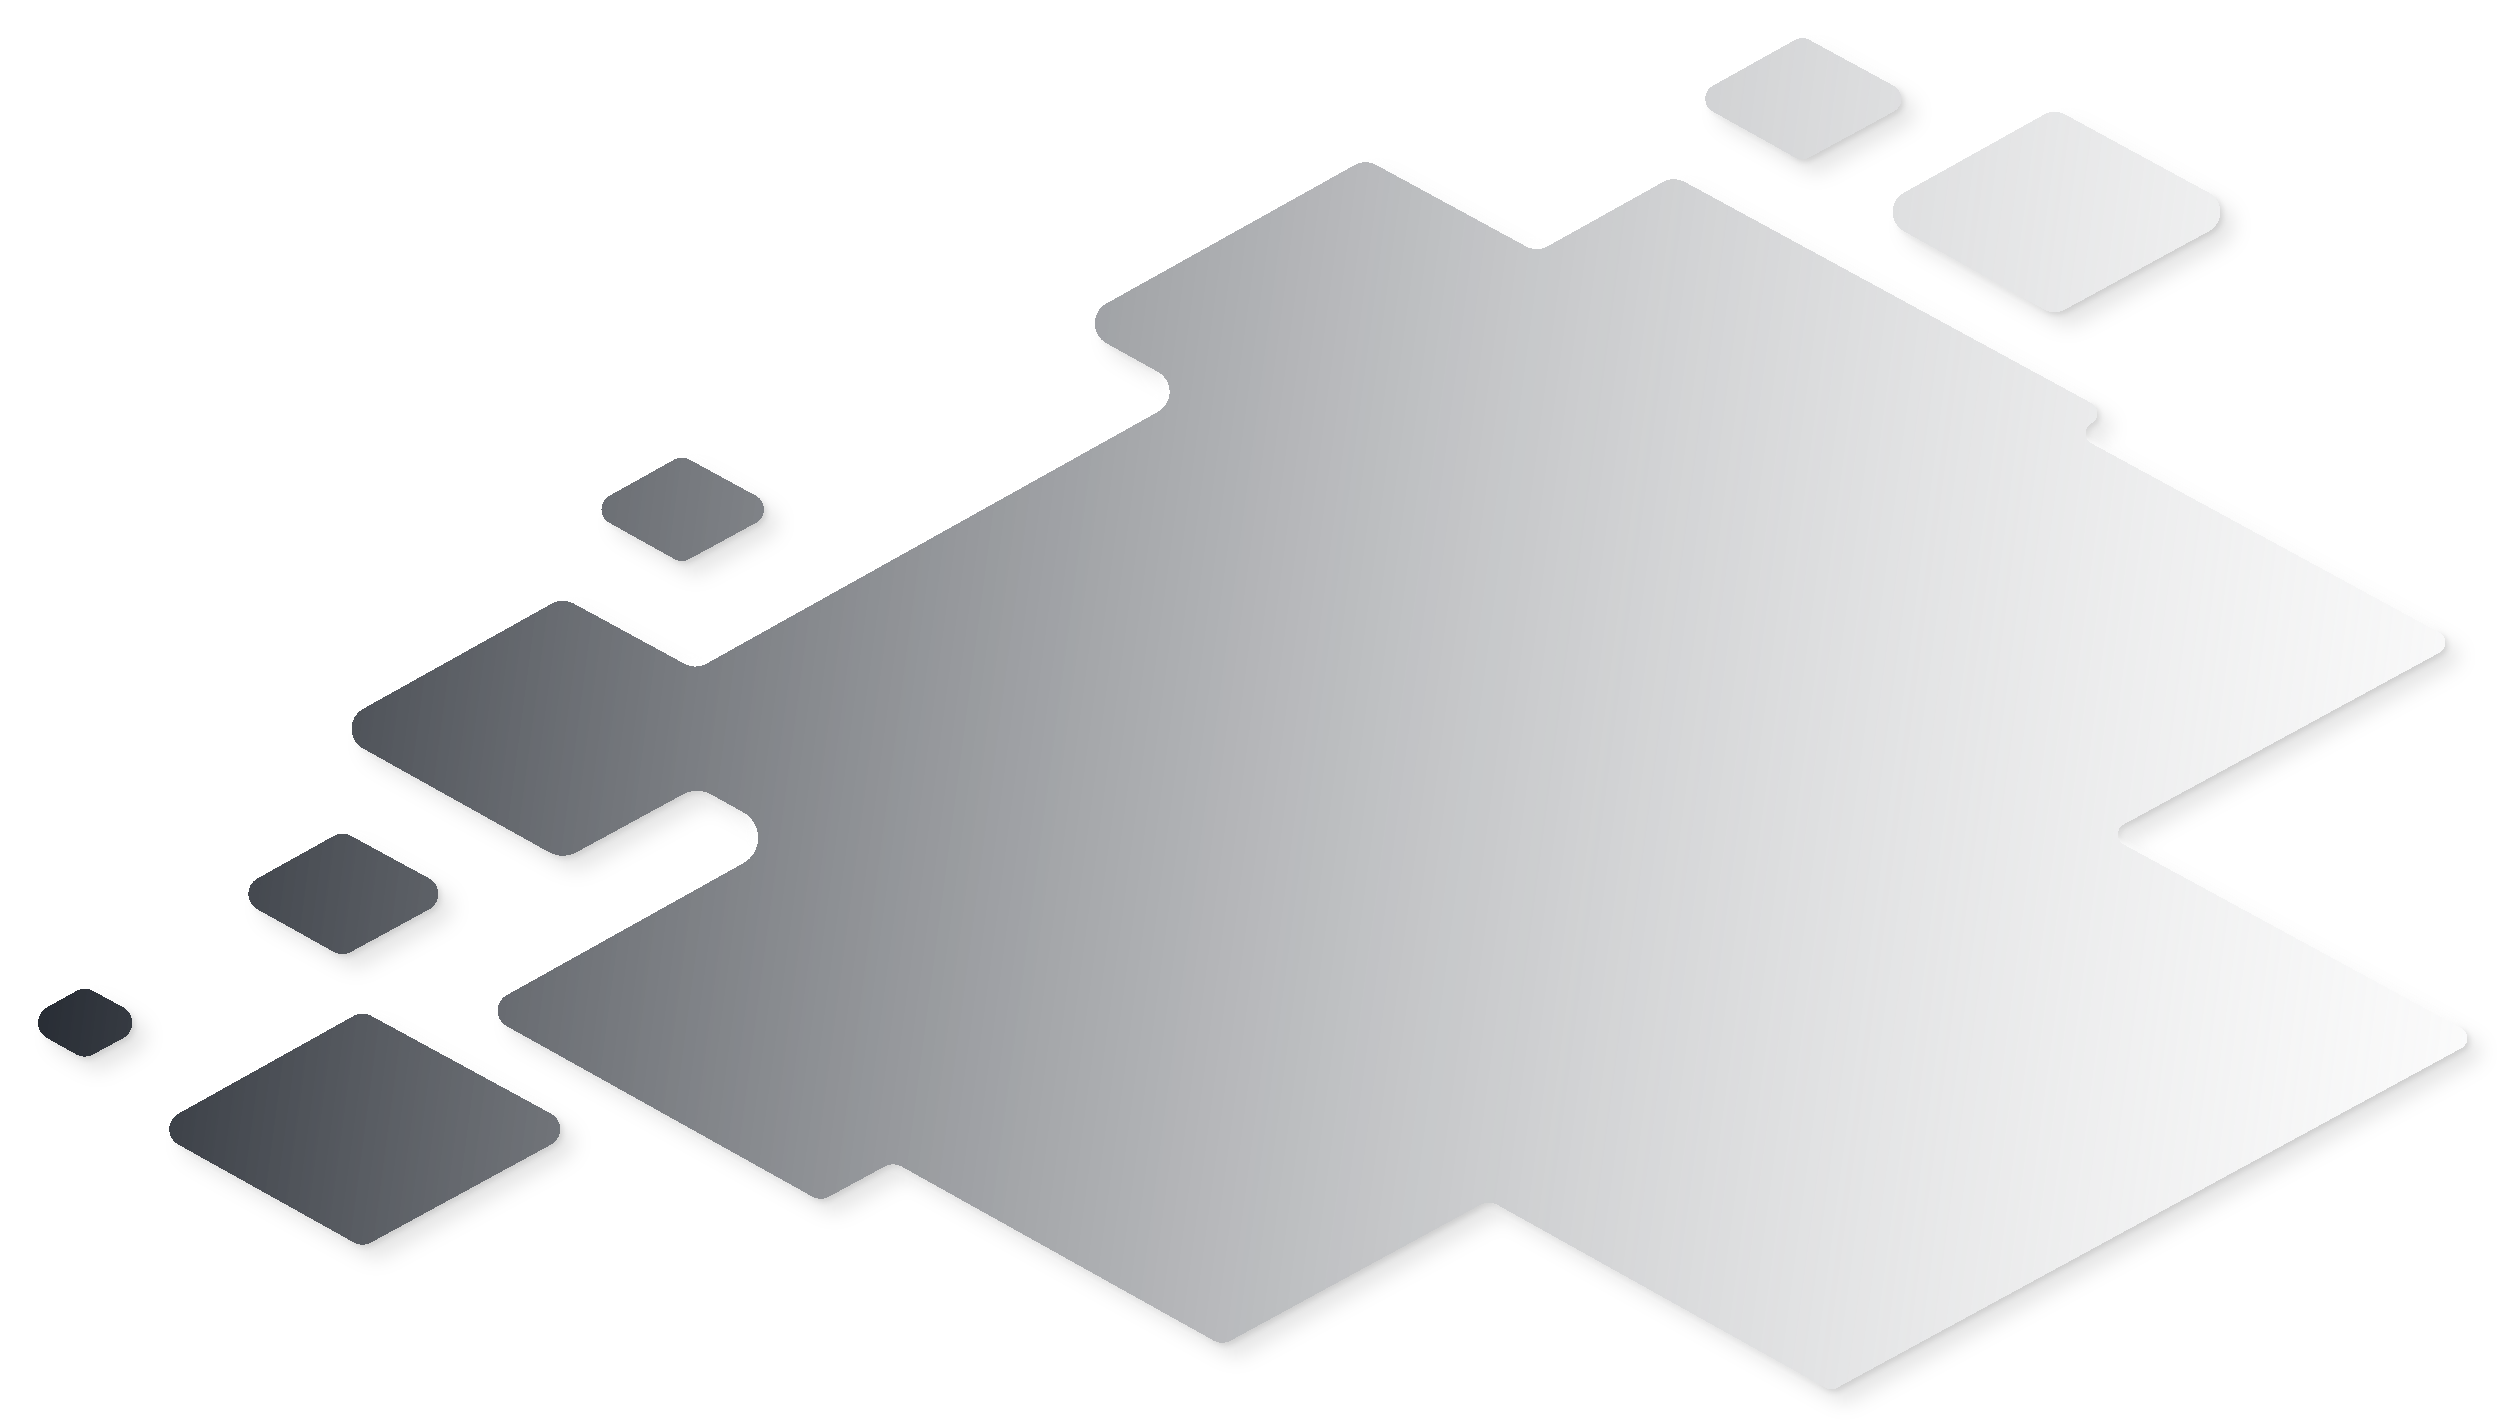
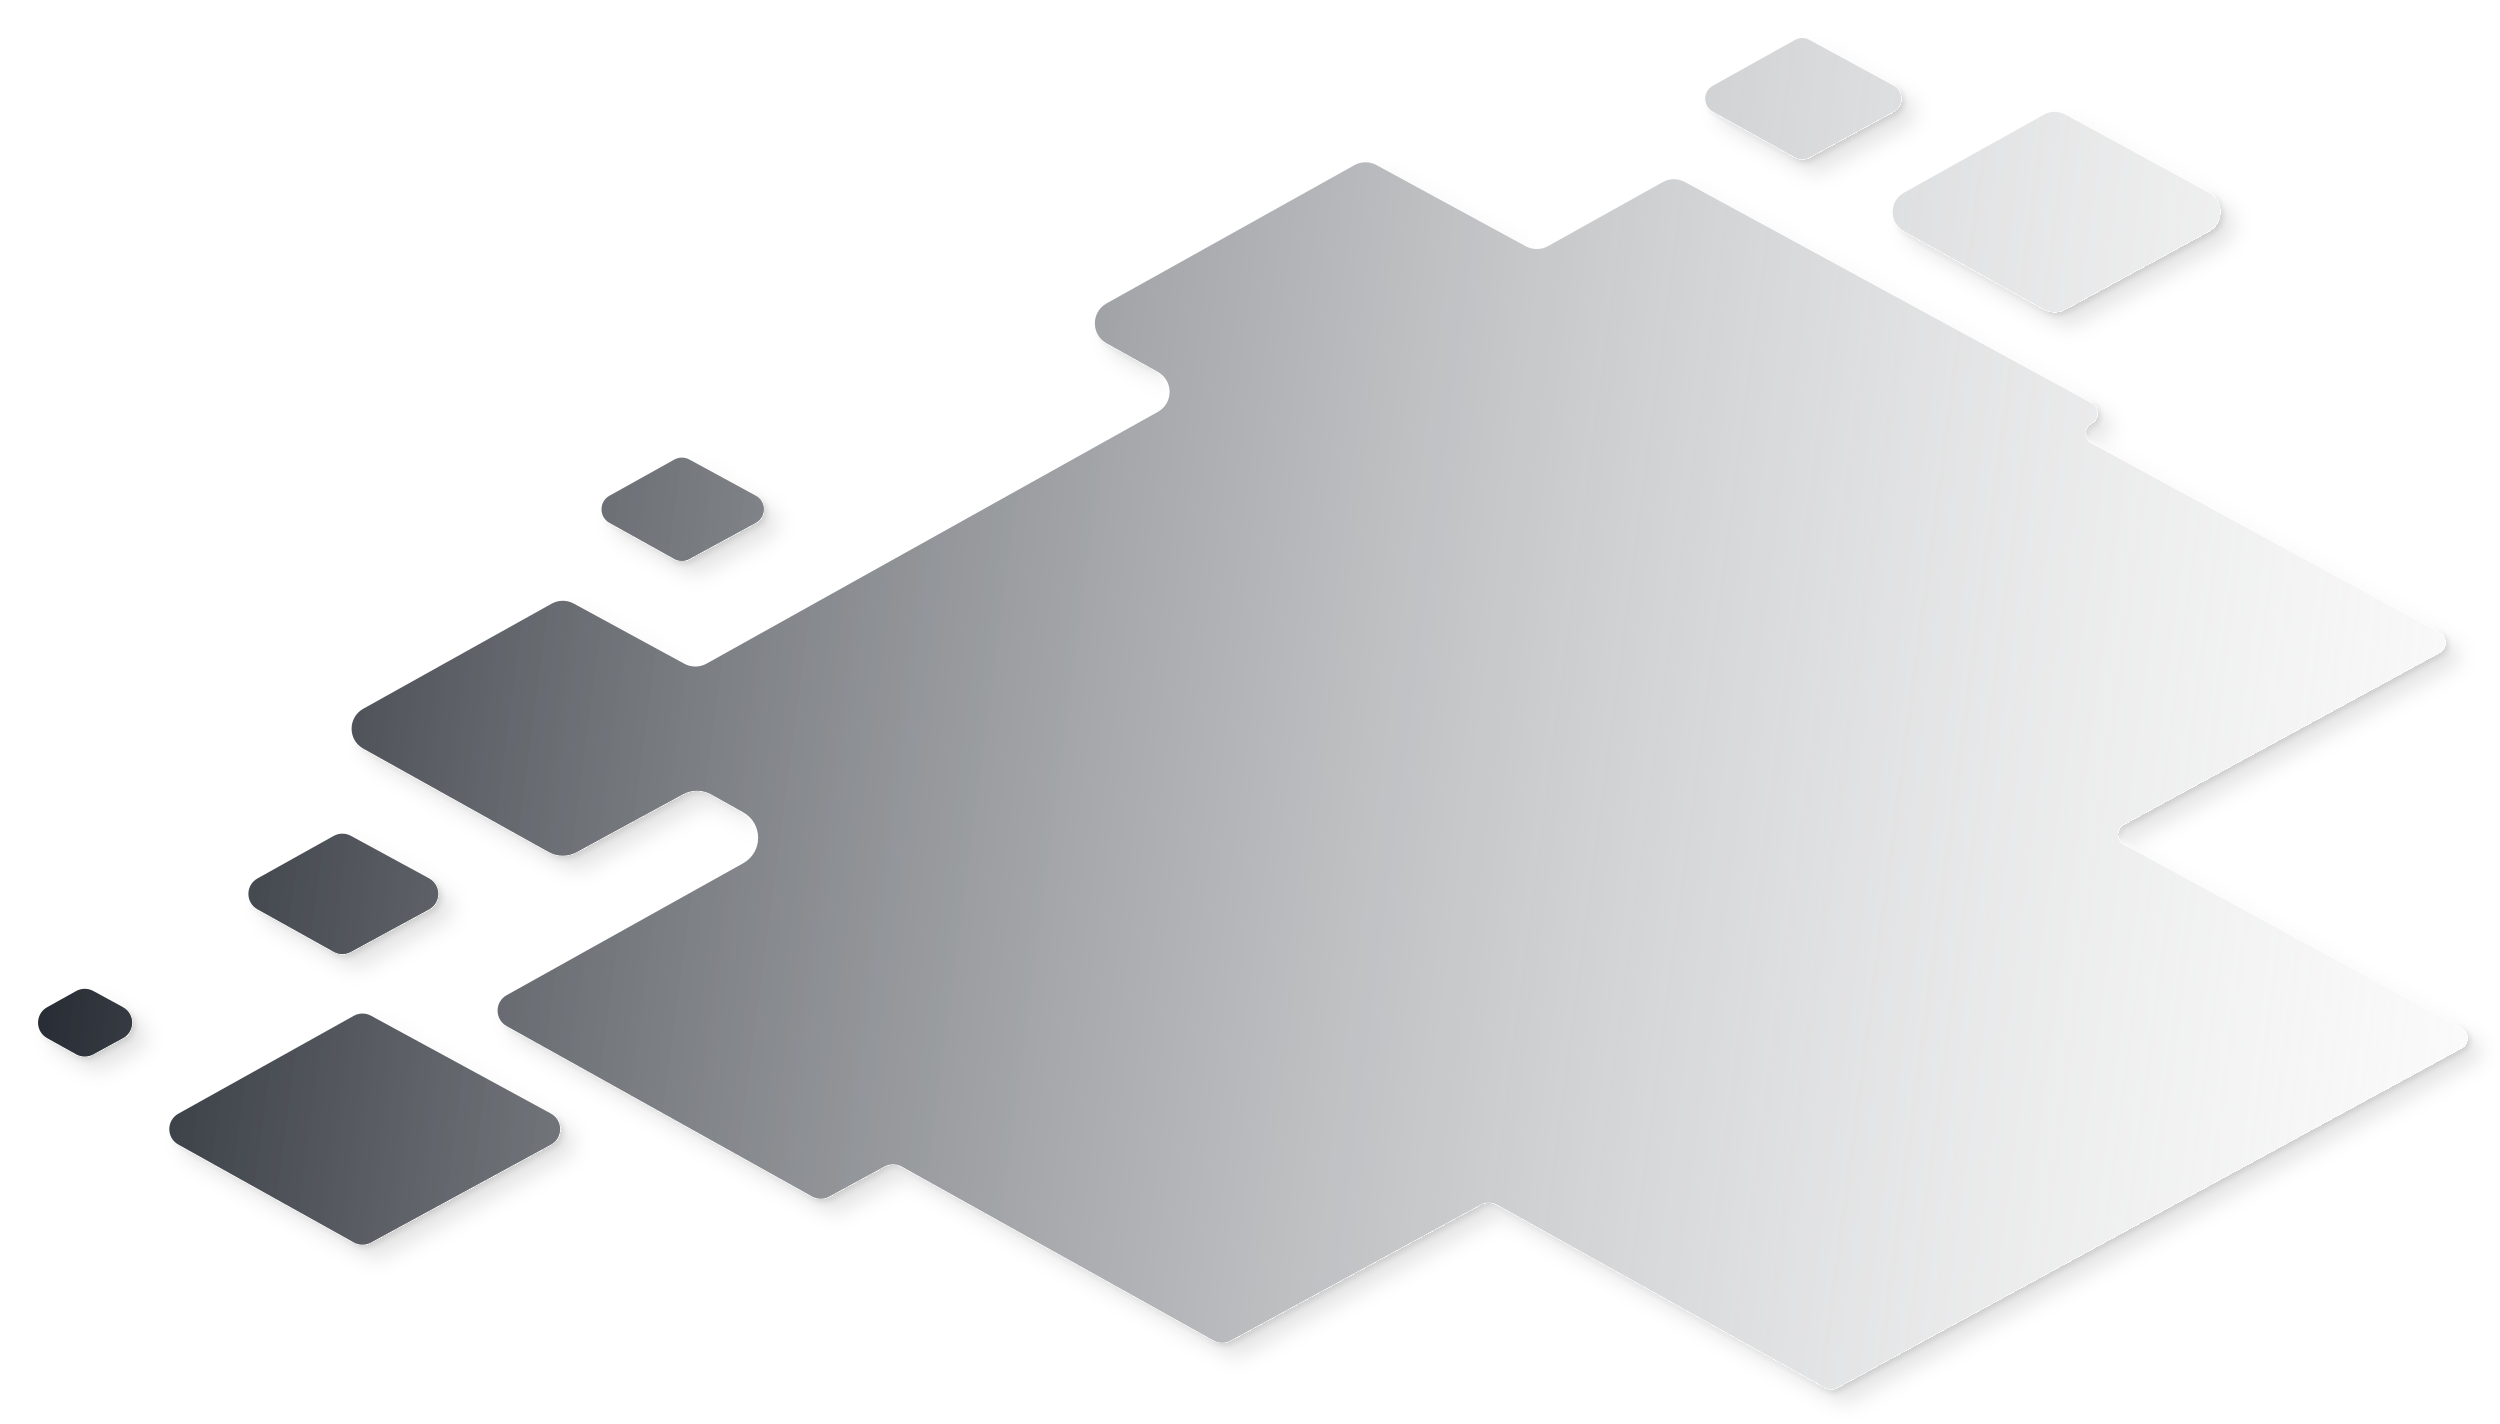
<svg xmlns="http://www.w3.org/2000/svg" width="920" height="524" viewBox="0 0 920 524" fill="none">
  <g filter="url(#filter0_dddd_1_22839)">
-     <path d="M498.418 60.781C500.942 59.383 504.01 59.359 506.546 60.744L561.514 90.634C564.05 92.007 567.118 91.994 569.642 90.584L611.902 67.016C614.426 65.606 617.494 65.581 620.03 66.967L769.665 148.348C772.597 149.944 772.597 154.162 769.665 155.758C766.733 157.354 766.733 161.572 769.665 163.168L897.71 232.808C900.642 234.403 900.642 238.623 897.71 240.219L781.554 303.388C778.622 304.984 778.622 309.202 781.554 310.798L905.789 378.372L905.802 378.347C908.734 379.943 908.734 384.162 905.802 385.758L675.9 510.797C674.626 511.489 673.092 511.478 671.83 510.772L551.071 443.409C549.117 442.32 546.741 442.308 544.774 443.372L452.879 493.352C450.912 494.416 448.536 494.404 446.581 493.315L331.835 429.306C329.88 428.217 327.505 428.205 325.538 429.268L305.149 440.353C303.182 441.417 300.807 441.405 298.853 440.316L186.457 377.617C181.991 375.13 181.991 368.709 186.457 366.223L273.491 317.677C280.827 313.582 280.827 303.028 273.491 298.934L261.713 292.364C258.496 290.583 254.587 290.559 251.358 292.315L212.239 313.594C209.01 315.363 205.101 315.339 201.885 313.545L133.705 275.515C127.94 272.31 127.94 264.021 133.705 260.805L202.998 222.156C205.522 220.746 208.59 220.721 211.126 222.106L251.865 244.264C254.401 245.649 257.469 245.637 259.993 244.226L426.094 151.576C431.859 148.359 431.859 140.083 426.094 136.866L407.228 126.35C401.462 123.146 401.462 114.857 407.228 111.641L498.418 60.781ZM130.214 373.81C132.169 372.722 134.544 372.709 136.511 373.773L202.735 409.787V409.799C207.276 412.261 207.276 418.78 202.735 421.255L136.511 457.268C134.544 458.332 132.169 458.32 130.214 457.231L65.647 421.218C61.181 418.731 61.181 412.311 65.647 409.824L130.214 373.81ZM28.014 364.701C29.968 363.612 32.343 363.6 34.31 364.664L45.247 370.614V370.627C49.787 373.089 49.787 379.609 45.247 382.083L34.31 388.033C32.343 389.097 29.968 389.085 28.014 387.996L17.35 382.046C12.883 379.559 12.883 373.138 17.35 370.651L28.014 364.701ZM122.816 307.607C124.771 306.519 127.146 306.506 129.113 307.57L157.89 323.22V323.232C162.43 325.694 162.43 332.214 157.89 334.688L129.113 350.339C127.146 351.402 124.771 351.39 122.816 350.302L94.758 334.651C90.292 332.165 90.292 325.743 94.758 323.257L122.816 307.607ZM248.142 169.121C249.861 168.168 251.94 168.155 253.672 169.096L278.13 182.395V182.383C282.126 184.548 282.126 190.276 278.13 192.453L253.672 205.753C251.952 206.693 249.861 206.681 248.142 205.728L224.289 192.429C220.367 190.251 220.367 184.61 224.289 182.42L248.142 169.121ZM752.157 42.185C754.594 40.837 757.551 40.812 760.001 42.148L812.814 70.875C818.468 73.943 818.468 82.072 812.814 85.152L760.001 113.879C757.551 115.215 754.594 115.203 752.157 113.842L700.654 85.115C695.099 82.01 695.099 74.017 700.654 70.912L752.157 42.185ZM660.558 14.685C662.191 13.782 664.183 13.769 665.828 14.66L696.844 31.522C700.642 33.588 700.641 39.044 696.844 41.11L665.828 57.974C664.183 58.877 662.191 58.864 660.558 57.948L630.321 41.086C626.586 38.995 626.586 33.626 630.321 31.548L660.558 14.685Z" fill="url(#paint0_linear_1_22839)" shape-rendering="crispEdges" />
+     <path d="M498.418 60.781C500.942 59.383 504.01 59.359 506.546 60.744L561.514 90.634C564.05 92.007 567.118 91.994 569.642 90.584L611.902 67.016C614.426 65.606 617.494 65.581 620.03 66.967L769.665 148.348C772.597 149.944 772.597 154.162 769.665 155.758C766.733 157.354 766.733 161.572 769.665 163.168L897.71 232.808C900.642 234.403 900.642 238.623 897.71 240.219L781.554 303.388C778.622 304.984 778.622 309.202 781.554 310.798L905.789 378.372L905.802 378.347C908.734 379.943 908.734 384.162 905.802 385.758L675.9 510.797C674.626 511.489 673.092 511.478 671.83 510.772L551.071 443.409C549.117 442.32 546.741 442.308 544.774 443.372L452.879 493.352C450.912 494.416 448.536 494.404 446.581 493.315L331.835 429.306C329.88 428.217 327.505 428.205 325.538 429.268L305.149 440.353C303.182 441.417 300.807 441.405 298.853 440.316L186.457 377.617C181.991 375.13 181.991 368.709 186.457 366.223L273.491 317.677C280.827 313.582 280.827 303.028 273.491 298.934L261.713 292.364C258.496 290.583 254.587 290.559 251.358 292.315L212.239 313.594C209.01 315.363 205.101 315.339 201.885 313.545L133.705 275.515C127.94 272.31 127.94 264.021 133.705 260.805L202.998 222.156C205.522 220.746 208.59 220.721 211.126 222.106L251.865 244.264C254.401 245.649 257.469 245.637 259.993 244.226L426.094 151.576C431.859 148.359 431.859 140.083 426.094 136.866L407.228 126.35C401.462 123.146 401.462 114.857 407.228 111.641L498.418 60.781ZM130.214 373.81C132.169 372.722 134.544 372.709 136.511 373.773L202.735 409.787V409.799C207.276 412.261 207.276 418.78 202.735 421.255L136.511 457.268C134.544 458.332 132.169 458.32 130.214 457.231L65.647 421.218C61.181 418.731 61.181 412.311 65.647 409.824L130.214 373.81ZM28.014 364.701C29.968 363.612 32.343 363.6 34.31 364.664L45.247 370.614V370.627C49.787 373.089 49.787 379.609 45.247 382.083L34.31 388.033C32.343 389.097 29.968 389.085 28.014 387.996L17.35 382.046C12.883 379.559 12.883 373.138 17.35 370.651L28.014 364.701ZM122.816 307.607C124.771 306.519 127.146 306.506 129.113 307.57L157.89 323.22V323.232C162.43 325.694 162.43 332.214 157.89 334.688L129.113 350.339C127.146 351.402 124.771 351.39 122.816 350.302L94.758 334.651C90.292 332.165 90.292 325.743 94.758 323.257L122.816 307.607ZM248.142 169.121C249.861 168.168 251.94 168.155 253.672 169.096L278.13 182.395V182.383C282.126 184.548 282.126 190.276 278.13 192.453L253.672 205.753C251.952 206.693 249.861 206.681 248.142 205.728L224.289 192.429C220.367 190.251 220.367 184.61 224.289 182.42L248.142 169.121ZM752.157 42.185C754.594 40.837 757.551 40.812 760.001 42.148L812.814 70.875C818.468 73.943 818.468 82.072 812.814 85.152L760.001 113.879C757.551 115.215 754.594 115.203 752.157 113.842L700.654 85.115C695.099 82.01 695.099 74.017 700.654 70.912L752.157 42.185ZM660.558 14.685C662.191 13.782 664.183 13.769 665.828 14.66L696.844 31.522C700.642 33.588 700.641 39.044 696.844 41.11L665.828 57.974C664.183 58.877 662.191 58.864 660.558 57.948L630.321 41.086C626.586 38.995 626.586 33.626 630.321 31.548L660.558 14.685Z" fill="url(#paint0_linear_1_22839)" />
  </g>
  <defs>
    <filter id="filter0_dddd_1_22839" x="0" y="0" width="920.001" height="523.309" filterUnits="userSpaceOnUse" color-interpolation-filters="sRGB">
      <feFlood flood-opacity="0" result="BackgroundImageFix" />
      <feColorMatrix in="SourceAlpha" type="matrix" values="0 0 0 0 0 0 0 0 0 0 0 0 0 0 0 0 0 0 127 0" result="hardAlpha" />
      <feOffset dx="5" dy="5" />
      <feGaussianBlur stdDeviation="3.5" />
      <feComposite in2="hardAlpha" operator="out" />
      <feColorMatrix type="matrix" values="0 0 0 0 0 0 0 0 0 0 0 0 0 0 0 0 0 0 0.1 0" />
      <feBlend mode="normal" in2="BackgroundImageFix" result="effect1_dropShadow_1_22839" />
      <feColorMatrix in="SourceAlpha" type="matrix" values="0 0 0 0 0 0 0 0 0 0 0 0 0 0 0 0 0 0 127 0" result="hardAlpha" />
      <feOffset dx="1" dy="1" />
      <feGaussianBlur stdDeviation="1" />
      <feComposite in2="hardAlpha" operator="out" />
      <feColorMatrix type="matrix" values="0 0 0 0 0 0 0 0 0 0 0 0 0 0 0 0 0 0 0.1 0" />
      <feBlend mode="normal" in2="effect1_dropShadow_1_22839" result="effect2_dropShadow_1_22839" />
      <feColorMatrix in="SourceAlpha" type="matrix" values="0 0 0 0 0 0 0 0 0 0 0 0 0 0 0 0 0 0 127 0" result="hardAlpha" />
      <feOffset dx="-2" dy="-2" />
      <feGaussianBlur stdDeviation="1" />
      <feComposite in2="hardAlpha" operator="out" />
      <feColorMatrix type="matrix" values="0 0 0 0 1 0 0 0 0 1 0 0 0 0 1 0 0 0 0.8 0" />
      <feBlend mode="normal" in2="effect2_dropShadow_1_22839" result="effect3_dropShadow_1_22839" />
      <feColorMatrix in="SourceAlpha" type="matrix" values="0 0 0 0 0 0 0 0 0 0 0 0 0 0 0 0 0 0 127 0" result="hardAlpha" />
      <feOffset dx="-6" dy="-6" />
      <feGaussianBlur stdDeviation="4" />
      <feComposite in2="hardAlpha" operator="out" />
      <feColorMatrix type="matrix" values="0 0 0 0 1 0 0 0 0 1 0 0 0 0 1 0 0 0 0.5 0" />
      <feBlend mode="normal" in2="effect3_dropShadow_1_22839" result="effect4_dropShadow_1_22839" />
      <feBlend mode="normal" in="SourceGraphic" in2="effect4_dropShadow_1_22839" result="shape" />
    </filter>
    <clipPath id="bgblur_0_1_22839_clip_path" transform="translate(0 0)">
      <path d="M498.418 60.781C500.942 59.383 504.01 59.359 506.546 60.744L561.514 90.634C564.05 92.007 567.118 91.994 569.642 90.584L611.902 67.016C614.426 65.606 617.494 65.581 620.03 66.967L769.665 148.348C772.597 149.944 772.597 154.162 769.665 155.758C766.733 157.354 766.733 161.572 769.665 163.168L897.71 232.808C900.642 234.403 900.642 238.623 897.71 240.219L781.554 303.388C778.622 304.984 778.622 309.202 781.554 310.798L905.789 378.372L905.802 378.347C908.734 379.943 908.734 384.162 905.802 385.758L675.9 510.797C674.626 511.489 673.092 511.478 671.83 510.772L551.071 443.409C549.117 442.32 546.741 442.308 544.774 443.372L452.879 493.352C450.912 494.416 448.536 494.404 446.581 493.315L331.835 429.306C329.88 428.217 327.505 428.205 325.538 429.268L305.149 440.353C303.182 441.417 300.807 441.405 298.853 440.316L186.457 377.617C181.991 375.13 181.991 368.709 186.457 366.223L273.491 317.677C280.827 313.582 280.827 303.028 273.491 298.934L261.713 292.364C258.496 290.583 254.587 290.559 251.358 292.315L212.239 313.594C209.01 315.363 205.101 315.339 201.885 313.545L133.705 275.515C127.94 272.31 127.94 264.021 133.705 260.805L202.998 222.156C205.522 220.746 208.59 220.721 211.126 222.106L251.865 244.264C254.401 245.649 257.469 245.637 259.993 244.226L426.094 151.576C431.859 148.359 431.859 140.083 426.094 136.866L407.228 126.35C401.462 123.146 401.462 114.857 407.228 111.641L498.418 60.781ZM130.214 373.81C132.169 372.722 134.544 372.709 136.511 373.773L202.735 409.787V409.799C207.276 412.261 207.276 418.78 202.735 421.255L136.511 457.268C134.544 458.332 132.169 458.32 130.214 457.231L65.647 421.218C61.181 418.731 61.181 412.311 65.647 409.824L130.214 373.81ZM28.014 364.701C29.968 363.612 32.343 363.6 34.31 364.664L45.247 370.614V370.627C49.787 373.089 49.787 379.609 45.247 382.083L34.31 388.033C32.343 389.097 29.968 389.085 28.014 387.996L17.35 382.046C12.883 379.559 12.883 373.138 17.35 370.651L28.014 364.701ZM122.816 307.607C124.771 306.519 127.146 306.506 129.113 307.57L157.89 323.22V323.232C162.43 325.694 162.43 332.214 157.89 334.688L129.113 350.339C127.146 351.402 124.771 351.39 122.816 350.302L94.758 334.651C90.292 332.165 90.292 325.743 94.758 323.257L122.816 307.607ZM248.142 169.121C249.861 168.168 251.94 168.155 253.672 169.096L278.13 182.395V182.383C282.126 184.548 282.126 190.276 278.13 192.453L253.672 205.753C251.952 206.693 249.861 206.681 248.142 205.728L224.289 192.429C220.367 190.251 220.367 184.61 224.289 182.42L248.142 169.121ZM752.157 42.185C754.594 40.837 757.551 40.812 760.001 42.148L812.814 70.875C818.468 73.943 818.468 82.072 812.814 85.152L760.001 113.879C757.551 115.215 754.594 115.203 752.157 113.842L700.654 85.115C695.099 82.01 695.099 74.017 700.654 70.912L752.157 42.185ZM660.558 14.685C662.191 13.782 664.183 13.769 665.828 14.66L696.844 31.522C700.642 33.588 700.641 39.044 696.844 41.11L665.828 57.974C664.183 58.877 662.191 58.864 660.558 57.948L630.321 41.086C626.586 38.995 626.586 33.626 630.321 31.548L660.558 14.685Z" />
    </clipPath>
    <linearGradient id="paint0_linear_1_22839" x1="14" y1="262.654" x2="1065.08" y2="401.004" gradientUnits="userSpaceOnUse">
      <stop stop-color="#22272F" />
      <stop offset="1" stop-color="white" stop-opacity="0" />
    </linearGradient>
  </defs>
</svg>
